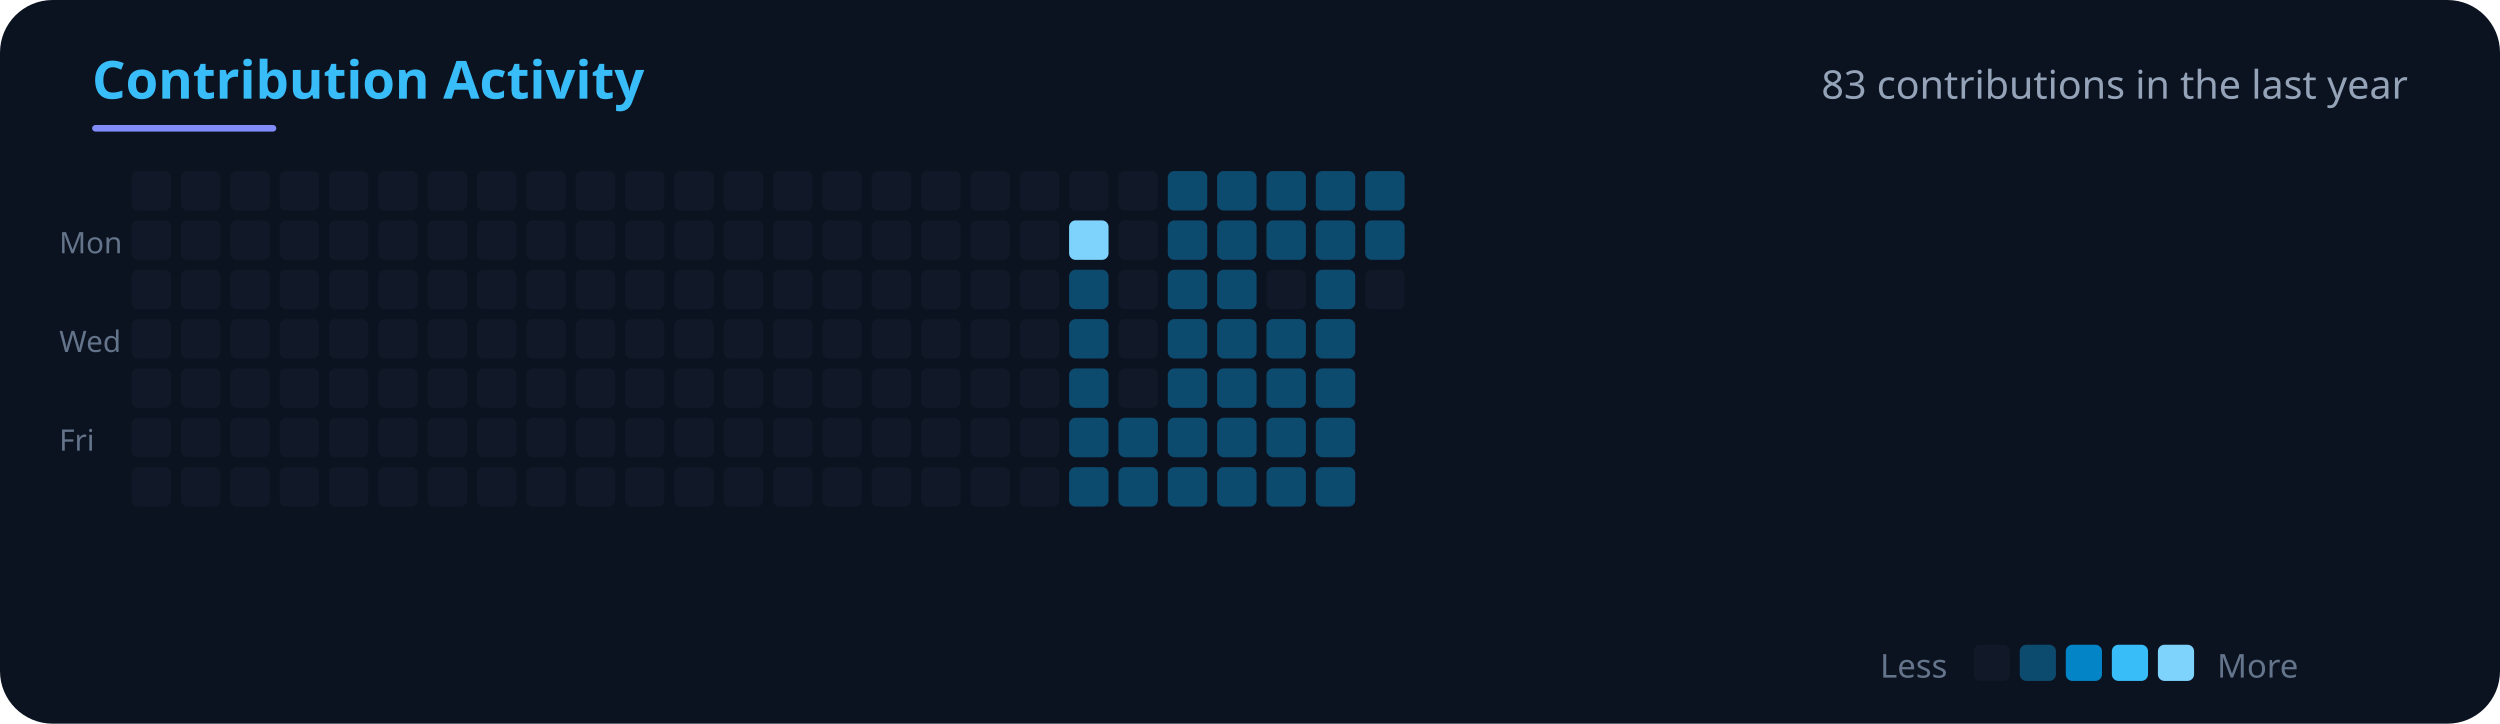
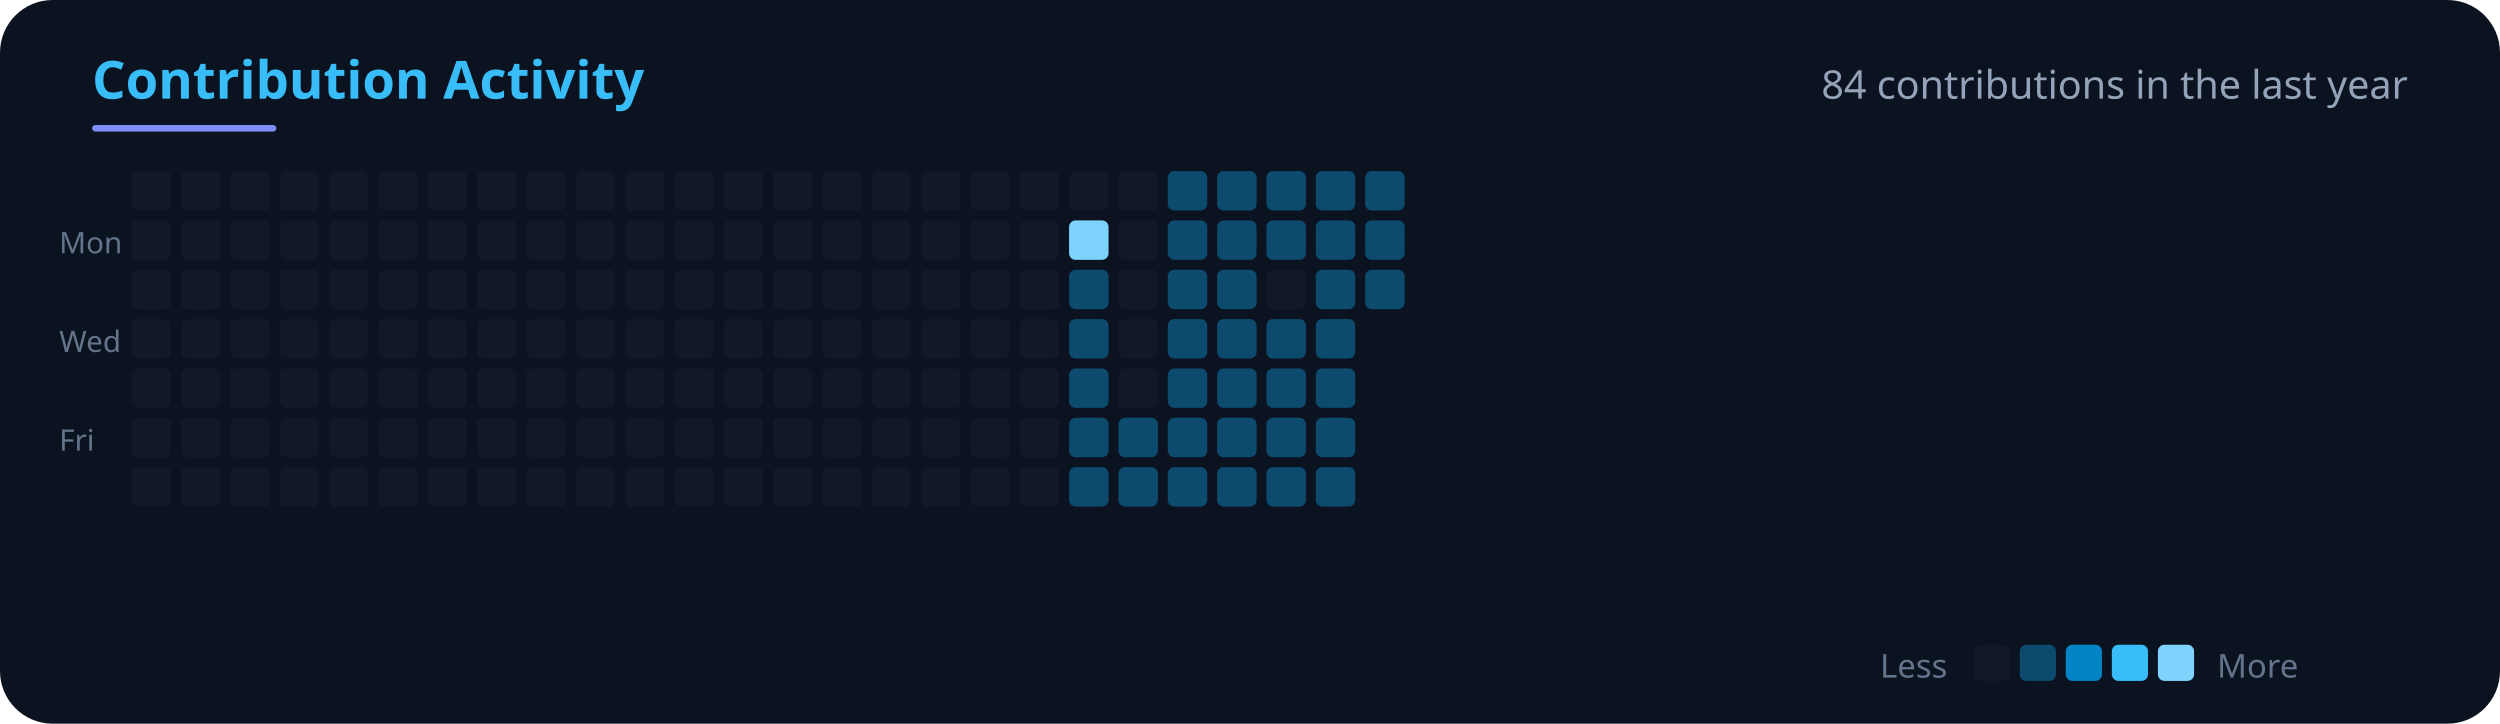
<svg xmlns="http://www.w3.org/2000/svg" width="760" height="220" viewBox="0 0 760 220" role="img">
  <rect width="100%" height="100%" rx="16" fill="#0B1220" />
  <text x="28" y="30" fill="#38BDF8" font-family="Segoe UI, Ubuntu, sans-serif" font-size="16" font-weight="700">Contribution Activity</text>
-   <text x="732" y="30" text-anchor="end" fill="#94A3B8" font-family="Segoe UI, Ubuntu, sans-serif" font-size="12">83 contributions in the last year</text>
+   <text x="732" y="30" text-anchor="end" fill="#94A3B8" font-family="Segoe UI, Ubuntu, sans-serif" font-size="12">84 contributions in the last year</text>
  <rect x="28" y="38" width="56" height="2" rx="1" fill="#818CF8" />
  <text x="18" y="77" fill="#64748B" font-family="Segoe UI, Ubuntu, sans-serif" font-size="9">Mon</text>
  <text x="18" y="107" fill="#64748B" font-family="Segoe UI, Ubuntu, sans-serif" font-size="9">Wed</text>
  <text x="18" y="137" fill="#64748B" font-family="Segoe UI, Ubuntu, sans-serif" font-size="9">Fri</text>
  <rect x="40" y="52" width="12" height="12" rx="2" fill="#111827" />
  <rect x="40" y="67" width="12" height="12" rx="2" fill="#111827" />
  <rect x="40" y="82" width="12" height="12" rx="2" fill="#111827" />
  <rect x="40" y="97" width="12" height="12" rx="2" fill="#111827" />
  <rect x="40" y="112" width="12" height="12" rx="2" fill="#111827" />
  <rect x="40" y="127" width="12" height="12" rx="2" fill="#111827" />
  <rect x="40" y="142" width="12" height="12" rx="2" fill="#111827" />
  <rect x="55" y="52" width="12" height="12" rx="2" fill="#111827" />
  <rect x="55" y="67" width="12" height="12" rx="2" fill="#111827" />
  <rect x="55" y="82" width="12" height="12" rx="2" fill="#111827" />
  <rect x="55" y="97" width="12" height="12" rx="2" fill="#111827" />
  <rect x="55" y="112" width="12" height="12" rx="2" fill="#111827" />
  <rect x="55" y="127" width="12" height="12" rx="2" fill="#111827" />
  <rect x="55" y="142" width="12" height="12" rx="2" fill="#111827" />
  <rect x="70" y="52" width="12" height="12" rx="2" fill="#111827" />
  <rect x="70" y="67" width="12" height="12" rx="2" fill="#111827" />
  <rect x="70" y="82" width="12" height="12" rx="2" fill="#111827" />
  <rect x="70" y="97" width="12" height="12" rx="2" fill="#111827" />
  <rect x="70" y="112" width="12" height="12" rx="2" fill="#111827" />
  <rect x="70" y="127" width="12" height="12" rx="2" fill="#111827" />
  <rect x="70" y="142" width="12" height="12" rx="2" fill="#111827" />
  <rect x="85" y="52" width="12" height="12" rx="2" fill="#111827" />
  <rect x="85" y="67" width="12" height="12" rx="2" fill="#111827" />
  <rect x="85" y="82" width="12" height="12" rx="2" fill="#111827" />
  <rect x="85" y="97" width="12" height="12" rx="2" fill="#111827" />
  <rect x="85" y="112" width="12" height="12" rx="2" fill="#111827" />
  <rect x="85" y="127" width="12" height="12" rx="2" fill="#111827" />
  <rect x="85" y="142" width="12" height="12" rx="2" fill="#111827" />
  <rect x="100" y="52" width="12" height="12" rx="2" fill="#111827" />
  <rect x="100" y="67" width="12" height="12" rx="2" fill="#111827" />
  <rect x="100" y="82" width="12" height="12" rx="2" fill="#111827" />
  <rect x="100" y="97" width="12" height="12" rx="2" fill="#111827" />
  <rect x="100" y="112" width="12" height="12" rx="2" fill="#111827" />
  <rect x="100" y="127" width="12" height="12" rx="2" fill="#111827" />
  <rect x="100" y="142" width="12" height="12" rx="2" fill="#111827" />
  <rect x="115" y="52" width="12" height="12" rx="2" fill="#111827" />
  <rect x="115" y="67" width="12" height="12" rx="2" fill="#111827" />
  <rect x="115" y="82" width="12" height="12" rx="2" fill="#111827" />
  <rect x="115" y="97" width="12" height="12" rx="2" fill="#111827" />
  <rect x="115" y="112" width="12" height="12" rx="2" fill="#111827" />
  <rect x="115" y="127" width="12" height="12" rx="2" fill="#111827" />
  <rect x="115" y="142" width="12" height="12" rx="2" fill="#111827" />
  <rect x="130" y="52" width="12" height="12" rx="2" fill="#111827" />
  <rect x="130" y="67" width="12" height="12" rx="2" fill="#111827" />
  <rect x="130" y="82" width="12" height="12" rx="2" fill="#111827" />
  <rect x="130" y="97" width="12" height="12" rx="2" fill="#111827" />
  <rect x="130" y="112" width="12" height="12" rx="2" fill="#111827" />
  <rect x="130" y="127" width="12" height="12" rx="2" fill="#111827" />
  <rect x="130" y="142" width="12" height="12" rx="2" fill="#111827" />
  <rect x="145" y="52" width="12" height="12" rx="2" fill="#111827" />
  <rect x="145" y="67" width="12" height="12" rx="2" fill="#111827" />
  <rect x="145" y="82" width="12" height="12" rx="2" fill="#111827" />
  <rect x="145" y="97" width="12" height="12" rx="2" fill="#111827" />
  <rect x="145" y="112" width="12" height="12" rx="2" fill="#111827" />
  <rect x="145" y="127" width="12" height="12" rx="2" fill="#111827" />
  <rect x="145" y="142" width="12" height="12" rx="2" fill="#111827" />
  <rect x="160" y="52" width="12" height="12" rx="2" fill="#111827" />
  <rect x="160" y="67" width="12" height="12" rx="2" fill="#111827" />
  <rect x="160" y="82" width="12" height="12" rx="2" fill="#111827" />
  <rect x="160" y="97" width="12" height="12" rx="2" fill="#111827" />
  <rect x="160" y="112" width="12" height="12" rx="2" fill="#111827" />
  <rect x="160" y="127" width="12" height="12" rx="2" fill="#111827" />
  <rect x="160" y="142" width="12" height="12" rx="2" fill="#111827" />
  <rect x="175" y="52" width="12" height="12" rx="2" fill="#111827" />
  <rect x="175" y="67" width="12" height="12" rx="2" fill="#111827" />
  <rect x="175" y="82" width="12" height="12" rx="2" fill="#111827" />
  <rect x="175" y="97" width="12" height="12" rx="2" fill="#111827" />
  <rect x="175" y="112" width="12" height="12" rx="2" fill="#111827" />
  <rect x="175" y="127" width="12" height="12" rx="2" fill="#111827" />
  <rect x="175" y="142" width="12" height="12" rx="2" fill="#111827" />
  <rect x="190" y="52" width="12" height="12" rx="2" fill="#111827" />
  <rect x="190" y="67" width="12" height="12" rx="2" fill="#111827" />
  <rect x="190" y="82" width="12" height="12" rx="2" fill="#111827" />
  <rect x="190" y="97" width="12" height="12" rx="2" fill="#111827" />
  <rect x="190" y="112" width="12" height="12" rx="2" fill="#111827" />
  <rect x="190" y="127" width="12" height="12" rx="2" fill="#111827" />
  <rect x="190" y="142" width="12" height="12" rx="2" fill="#111827" />
  <rect x="205" y="52" width="12" height="12" rx="2" fill="#111827" />
  <rect x="205" y="67" width="12" height="12" rx="2" fill="#111827" />
  <rect x="205" y="82" width="12" height="12" rx="2" fill="#111827" />
  <rect x="205" y="97" width="12" height="12" rx="2" fill="#111827" />
  <rect x="205" y="112" width="12" height="12" rx="2" fill="#111827" />
  <rect x="205" y="127" width="12" height="12" rx="2" fill="#111827" />
  <rect x="205" y="142" width="12" height="12" rx="2" fill="#111827" />
  <rect x="220" y="52" width="12" height="12" rx="2" fill="#111827" />
  <rect x="220" y="67" width="12" height="12" rx="2" fill="#111827" />
  <rect x="220" y="82" width="12" height="12" rx="2" fill="#111827" />
  <rect x="220" y="97" width="12" height="12" rx="2" fill="#111827" />
  <rect x="220" y="112" width="12" height="12" rx="2" fill="#111827" />
  <rect x="220" y="127" width="12" height="12" rx="2" fill="#111827" />
  <rect x="220" y="142" width="12" height="12" rx="2" fill="#111827" />
  <rect x="235" y="52" width="12" height="12" rx="2" fill="#111827" />
  <rect x="235" y="67" width="12" height="12" rx="2" fill="#111827" />
  <rect x="235" y="82" width="12" height="12" rx="2" fill="#111827" />
  <rect x="235" y="97" width="12" height="12" rx="2" fill="#111827" />
  <rect x="235" y="112" width="12" height="12" rx="2" fill="#111827" />
  <rect x="235" y="127" width="12" height="12" rx="2" fill="#111827" />
  <rect x="235" y="142" width="12" height="12" rx="2" fill="#111827" />
  <rect x="250" y="52" width="12" height="12" rx="2" fill="#111827" />
  <rect x="250" y="67" width="12" height="12" rx="2" fill="#111827" />
  <rect x="250" y="82" width="12" height="12" rx="2" fill="#111827" />
  <rect x="250" y="97" width="12" height="12" rx="2" fill="#111827" />
  <rect x="250" y="112" width="12" height="12" rx="2" fill="#111827" />
  <rect x="250" y="127" width="12" height="12" rx="2" fill="#111827" />
  <rect x="250" y="142" width="12" height="12" rx="2" fill="#111827" />
  <rect x="265" y="52" width="12" height="12" rx="2" fill="#111827" />
  <rect x="265" y="67" width="12" height="12" rx="2" fill="#111827" />
  <rect x="265" y="82" width="12" height="12" rx="2" fill="#111827" />
  <rect x="265" y="97" width="12" height="12" rx="2" fill="#111827" />
  <rect x="265" y="112" width="12" height="12" rx="2" fill="#111827" />
  <rect x="265" y="127" width="12" height="12" rx="2" fill="#111827" />
  <rect x="265" y="142" width="12" height="12" rx="2" fill="#111827" />
  <rect x="280" y="52" width="12" height="12" rx="2" fill="#111827" />
  <rect x="280" y="67" width="12" height="12" rx="2" fill="#111827" />
  <rect x="280" y="82" width="12" height="12" rx="2" fill="#111827" />
  <rect x="280" y="97" width="12" height="12" rx="2" fill="#111827" />
  <rect x="280" y="112" width="12" height="12" rx="2" fill="#111827" />
  <rect x="280" y="127" width="12" height="12" rx="2" fill="#111827" />
  <rect x="280" y="142" width="12" height="12" rx="2" fill="#111827" />
  <rect x="295" y="52" width="12" height="12" rx="2" fill="#111827" />
  <rect x="295" y="67" width="12" height="12" rx="2" fill="#111827" />
  <rect x="295" y="82" width="12" height="12" rx="2" fill="#111827" />
  <rect x="295" y="97" width="12" height="12" rx="2" fill="#111827" />
  <rect x="295" y="112" width="12" height="12" rx="2" fill="#111827" />
  <rect x="295" y="127" width="12" height="12" rx="2" fill="#111827" />
  <rect x="295" y="142" width="12" height="12" rx="2" fill="#111827" />
  <rect x="310" y="52" width="12" height="12" rx="2" fill="#111827" />
  <rect x="310" y="67" width="12" height="12" rx="2" fill="#111827" />
  <rect x="310" y="82" width="12" height="12" rx="2" fill="#111827" />
  <rect x="310" y="97" width="12" height="12" rx="2" fill="#111827" />
  <rect x="310" y="112" width="12" height="12" rx="2" fill="#111827" />
  <rect x="310" y="127" width="12" height="12" rx="2" fill="#111827" />
  <rect x="310" y="142" width="12" height="12" rx="2" fill="#111827" />
  <rect x="325" y="52" width="12" height="12" rx="2" fill="#111827" />
  <rect x="325" y="67" width="12" height="12" rx="2" fill="#7DD3FC" />
  <rect x="325" y="82" width="12" height="12" rx="2" fill="#0C4A6E" />
  <rect x="325" y="97" width="12" height="12" rx="2" fill="#0C4A6E" />
  <rect x="325" y="112" width="12" height="12" rx="2" fill="#0C4A6E" />
  <rect x="325" y="127" width="12" height="12" rx="2" fill="#0C4A6E" />
  <rect x="325" y="142" width="12" height="12" rx="2" fill="#0C4A6E" />
  <rect x="340" y="52" width="12" height="12" rx="2" fill="#111827" />
  <rect x="340" y="67" width="12" height="12" rx="2" fill="#111827" />
  <rect x="340" y="82" width="12" height="12" rx="2" fill="#111827" />
  <rect x="340" y="97" width="12" height="12" rx="2" fill="#111827" />
  <rect x="340" y="112" width="12" height="12" rx="2" fill="#111827" />
  <rect x="340" y="127" width="12" height="12" rx="2" fill="#0C4A6E" />
  <rect x="340" y="142" width="12" height="12" rx="2" fill="#0C4A6E" />
  <rect x="355" y="52" width="12" height="12" rx="2" fill="#0C4A6E" />
  <rect x="355" y="67" width="12" height="12" rx="2" fill="#0C4A6E" />
  <rect x="355" y="82" width="12" height="12" rx="2" fill="#0C4A6E" />
  <rect x="355" y="97" width="12" height="12" rx="2" fill="#0C4A6E" />
  <rect x="355" y="112" width="12" height="12" rx="2" fill="#0C4A6E" />
  <rect x="355" y="127" width="12" height="12" rx="2" fill="#0C4A6E" />
  <rect x="355" y="142" width="12" height="12" rx="2" fill="#0C4A6E" />
  <rect x="370" y="52" width="12" height="12" rx="2" fill="#0C4A6E" />
  <rect x="370" y="67" width="12" height="12" rx="2" fill="#0C4A6E" />
  <rect x="370" y="82" width="12" height="12" rx="2" fill="#0C4A6E" />
  <rect x="370" y="97" width="12" height="12" rx="2" fill="#0C4A6E" />
  <rect x="370" y="112" width="12" height="12" rx="2" fill="#0C4A6E" />
  <rect x="370" y="127" width="12" height="12" rx="2" fill="#0C4A6E" />
  <rect x="370" y="142" width="12" height="12" rx="2" fill="#0C4A6E" />
  <rect x="385" y="52" width="12" height="12" rx="2" fill="#0C4A6E" />
  <rect x="385" y="67" width="12" height="12" rx="2" fill="#0C4A6E" />
  <rect x="385" y="82" width="12" height="12" rx="2" fill="#111827" />
  <rect x="385" y="97" width="12" height="12" rx="2" fill="#0C4A6E" />
  <rect x="385" y="112" width="12" height="12" rx="2" fill="#0C4A6E" />
  <rect x="385" y="127" width="12" height="12" rx="2" fill="#0C4A6E" />
  <rect x="385" y="142" width="12" height="12" rx="2" fill="#0C4A6E" />
  <rect x="400" y="52" width="12" height="12" rx="2" fill="#0C4A6E" />
  <rect x="400" y="67" width="12" height="12" rx="2" fill="#0C4A6E" />
  <rect x="400" y="82" width="12" height="12" rx="2" fill="#0C4A6E" />
  <rect x="400" y="97" width="12" height="12" rx="2" fill="#0C4A6E" />
  <rect x="400" y="112" width="12" height="12" rx="2" fill="#0C4A6E" />
  <rect x="400" y="127" width="12" height="12" rx="2" fill="#0C4A6E" />
  <rect x="400" y="142" width="12" height="12" rx="2" fill="#0C4A6E" />
  <rect x="415" y="52" width="12" height="12" rx="2" fill="#0C4A6E" />
  <rect x="415" y="67" width="12" height="12" rx="2" fill="#0C4A6E" />
-   <rect x="415" y="82" width="12" height="12" rx="2" fill="#111827" />
+   <rect x="415" y="82" width="12" height="12" rx="2" fill="#0C4A6E" />
  <text x="592" y="206" text-anchor="end" fill="#64748B" font-size="10" font-family="Segoe UI, Ubuntu, sans-serif">Less</text>
  <rect x="600" y="196" width="11" height="11" rx="2" fill="#111827" />
  <rect x="614" y="196" width="11" height="11" rx="2" fill="#0C4A6E" />
  <rect x="628" y="196" width="11" height="11" rx="2" fill="#0284C7" />
  <rect x="642" y="196" width="11" height="11" rx="2" fill="#38BDF8" />
  <rect x="656" y="196" width="11" height="11" rx="2" fill="#7DD3FC" />
  <text x="674" y="206" fill="#64748B" font-size="10" font-family="Segoe UI, Ubuntu, sans-serif">More</text>
</svg>
